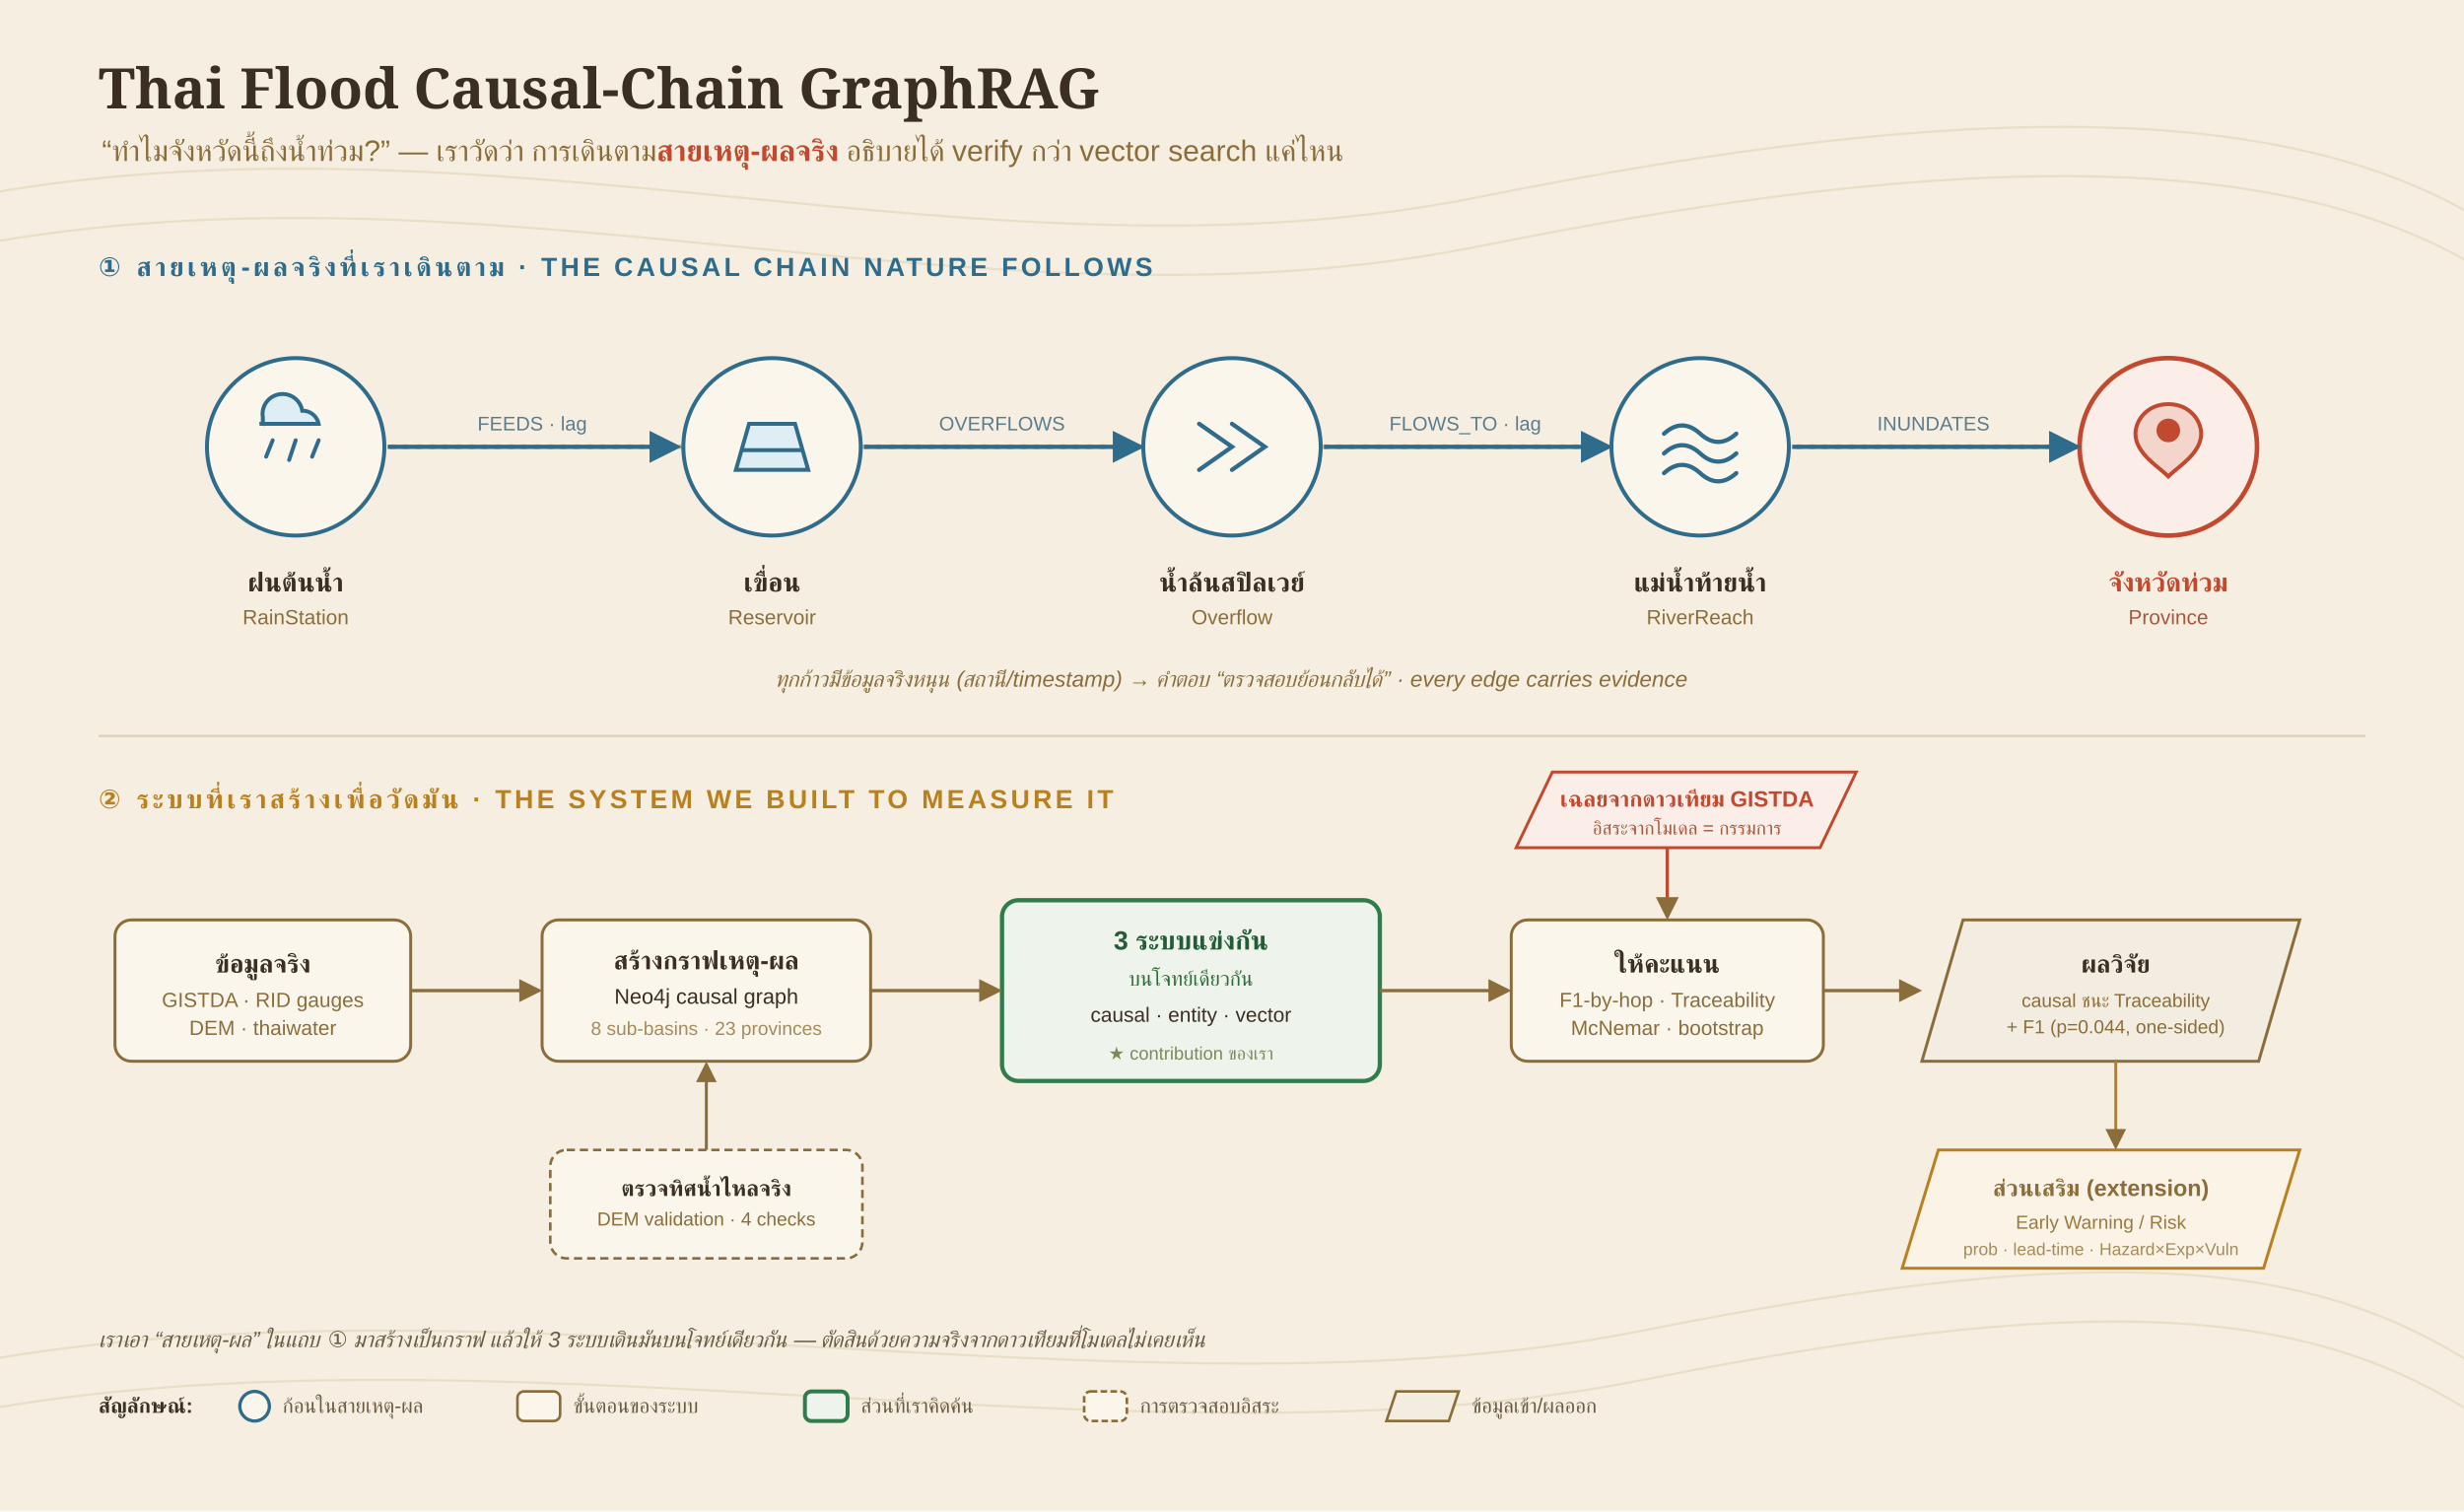
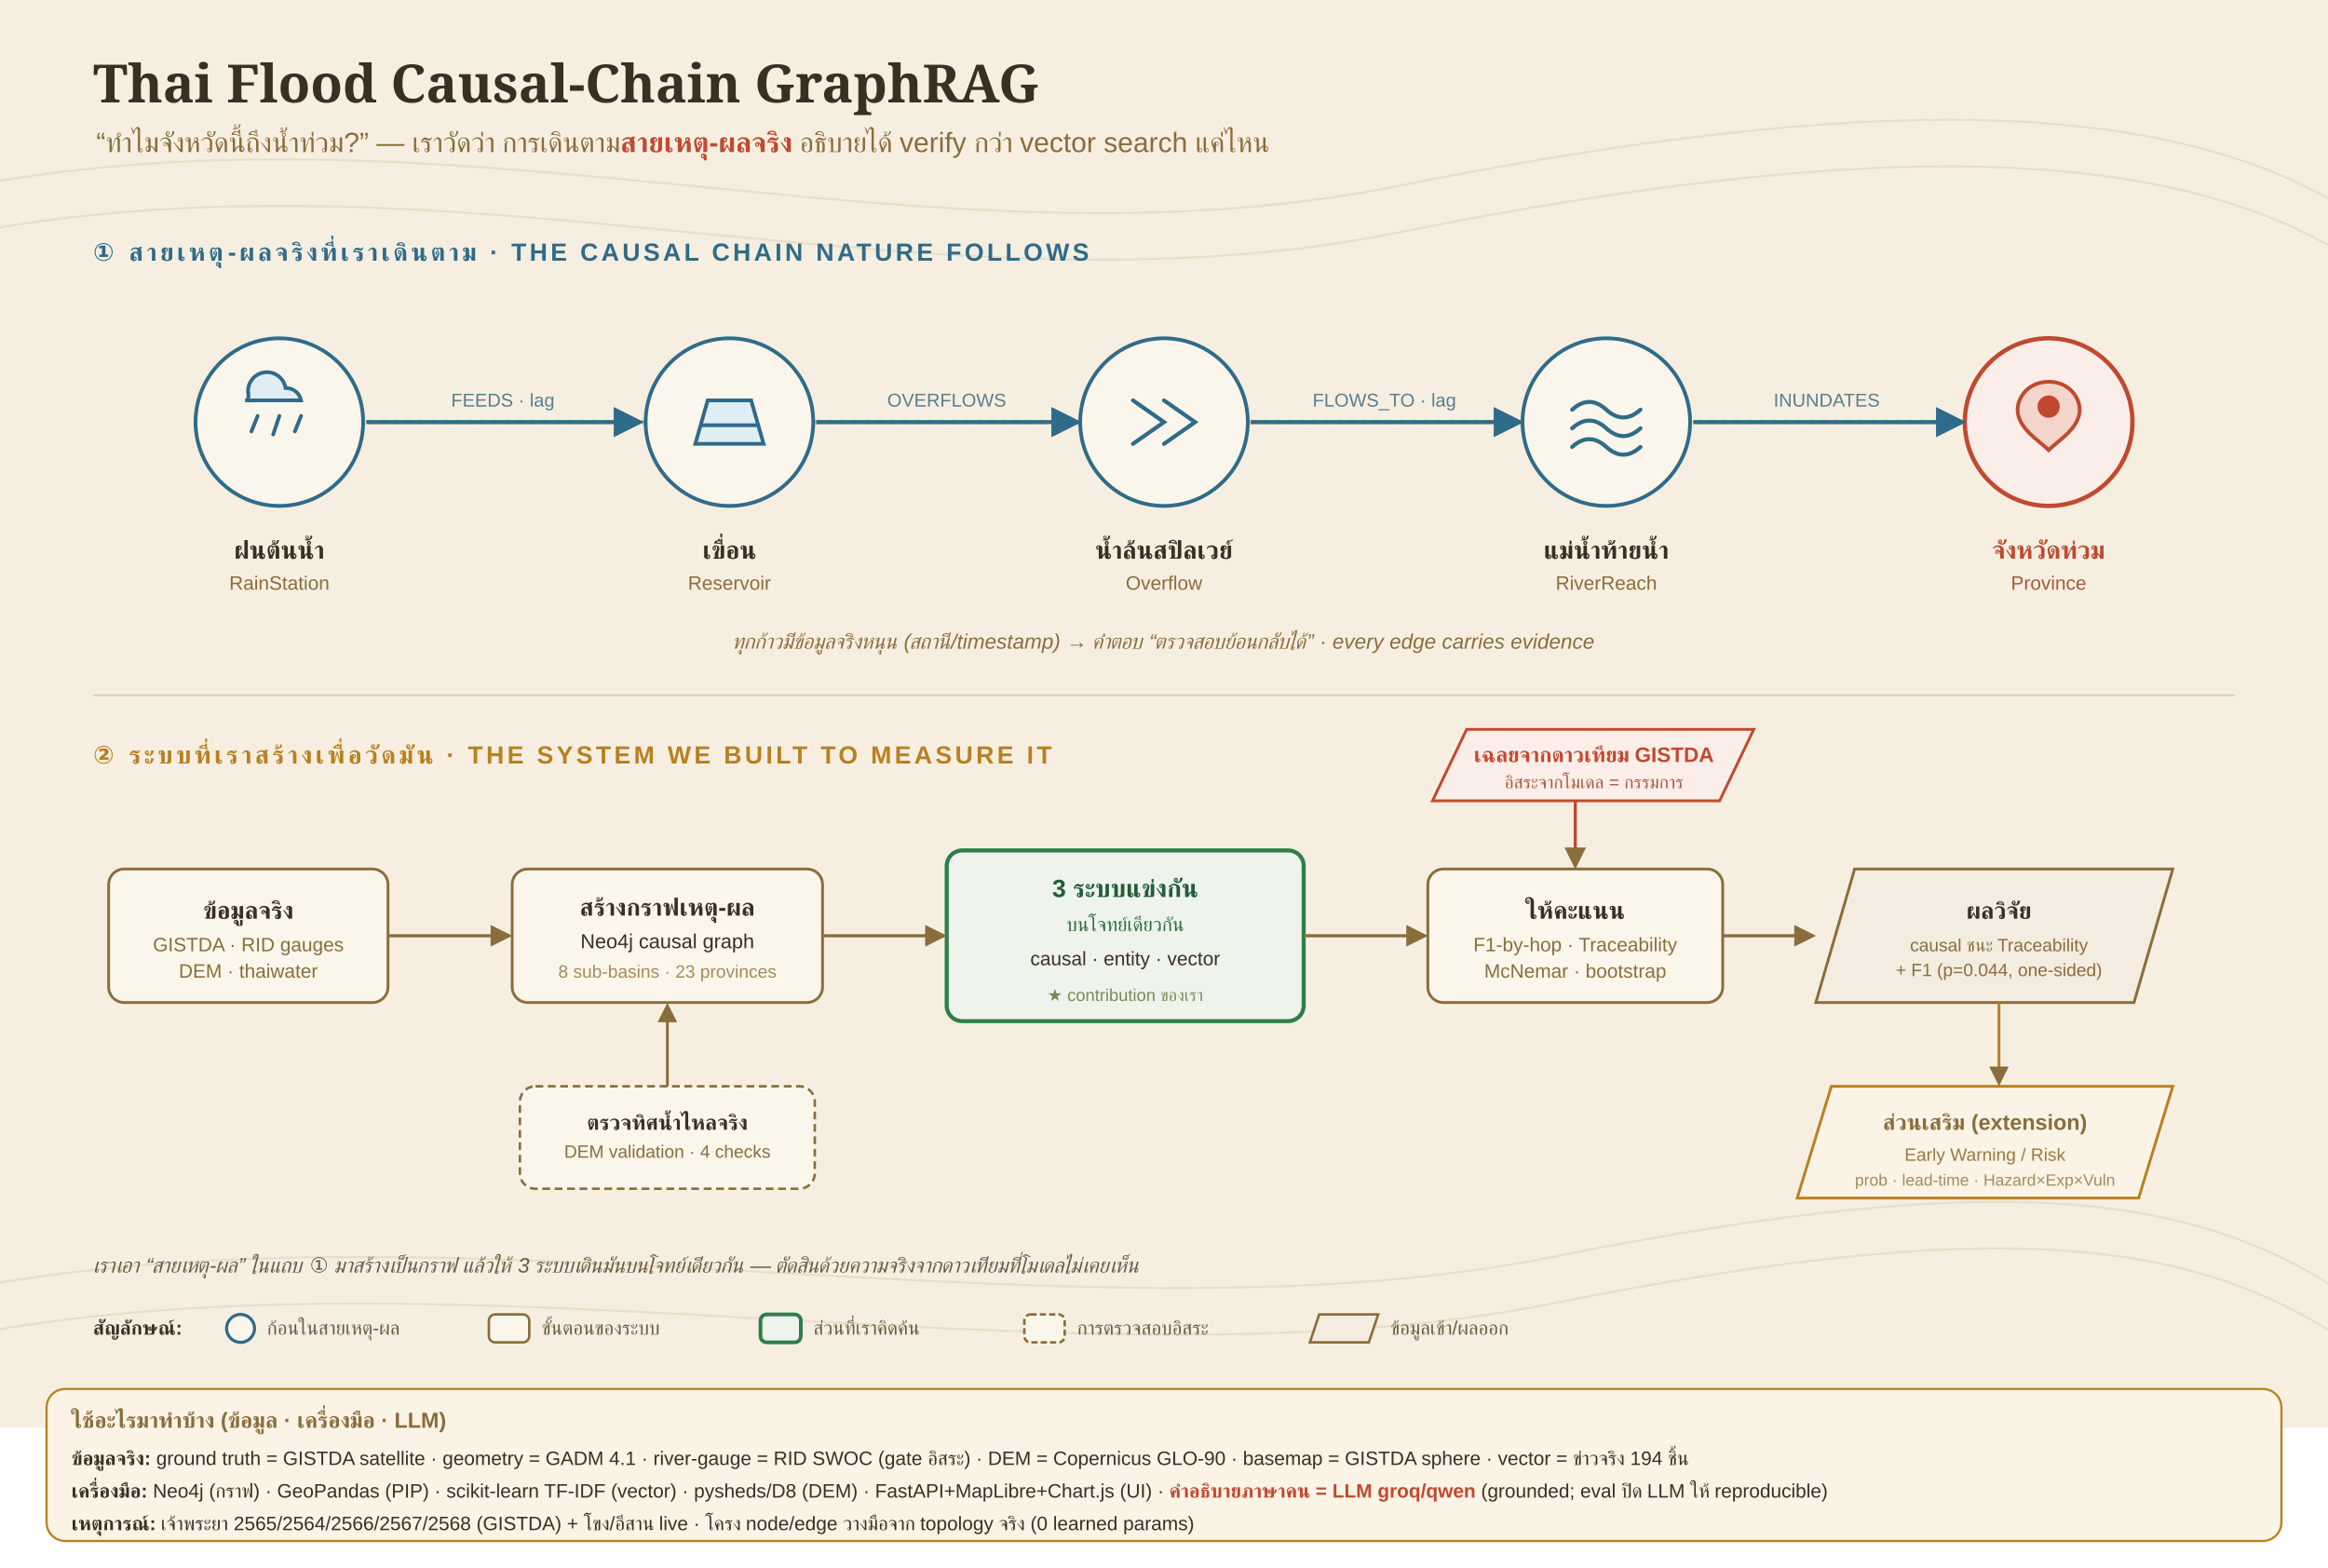
- <svg xmlns="http://www.w3.org/2000/svg" viewBox="0 0 1500 920" font-family="'IBM Plex Sans Thai','Segoe UI',Arial,sans-serif">
+ <svg xmlns="http://www.w3.org/2000/svg" viewBox="0 0 1500 1010" font-family="'IBM Plex Sans Thai','Segoe UI',Arial,sans-serif">
  <defs>
    <marker id="ar" viewBox="0 0 10 10" refX="8.5" refY="5" markerWidth="7" markerHeight="7" orient="auto-start-reverse">
      <path d="M0,0 L10,5 L0,10 z" fill="#8a6d3b" />
    </marker>
    <marker id="arw" viewBox="0 0 10 10" refX="8.5" refY="5" markerWidth="7.5" markerHeight="7.5" orient="auto-start-reverse">
      <path d="M0,0 L10,5 L0,10 z" fill="#2f6b8a" />
    </marker>
    <linearGradient id="sky" x1="0" y1="0" x2="0" y2="1">
      <stop offset="0" stop-color="#f0e6d2" />
      <stop offset="1" stop-color="#f6efe1" />
    </linearGradient>
  </defs>
  <rect x="0" y="0" width="1500" height="920" fill="#f6efe1" />
  <g stroke="#e4d7be" stroke-width="1.4" fill="none" opacity="0.7">
    <path d="M-20,120 C300,60 600,180 900,120 S1400,60 1520,140" />
    <path d="M-20,150 C300,90 600,210 900,150 S1400,90 1520,170" />
    <path d="M-20,860 C300,800 700,900 1000,840 S1420,800 1520,870" />
    <path d="M-20,830 C300,770 700,870 1000,810 S1420,770 1520,840" />
  </g>
  <text x="60" y="66" font-size="34" font-weight="700" fill="#3a2f22" font-family="Georgia,'Trirong',serif">Thai Flood Causal-Chain GraphRAG</text>
  <text x="62" y="98" font-size="18" fill="#8a6d3b">“ทำไมจังหวัดนี้ถึงน้ำท่วม?” — เราวัดว่า การเดินตาม<tspan font-weight="700" fill="#c0492f">สายเหตุ-ผลจริง</tspan> อธิบายได้ verify กว่า vector search แค่ไหน</text>
  <text x="60" y="168" font-size="16" font-weight="700" fill="#2f6b8a" letter-spacing="2">① สายเหตุ-ผลจริงที่เราเดินตาม  ·  THE CAUSAL CHAIN NATURE FOLLOWS</text>
  <line x1="150" y1="272" x2="1350" y2="272" stroke="#cdbfa2" stroke-width="3" stroke-dasharray="2 6" stroke-linecap="round" />
  <g>
    <circle cx="180" cy="272" r="54" fill="#fbf6ec" stroke="#2f6b8a" stroke-width="2.4" />
    <g transform="translate(180,258)" stroke="#2f6b8a" stroke-width="2.4" fill="none" stroke-linecap="round">
      <path d="M-20,-4 a12,12 0 0 1 24,-4 a10,10 0 0 1 10,8 h-36 a8,8 0 0 1 2,0z" fill="#dfeef4" />
      <line x1="-14" y1="10" x2="-18" y2="20" />
      <line x1="0" y1="10" x2="-4" y2="22" />
      <line x1="14" y1="10" x2="10" y2="20" />
    </g>
    <text x="180" y="360" font-size="16" font-weight="700" fill="#3a2f22" text-anchor="middle">ฝนต้นน้ำ</text>
    <text x="180" y="380" font-size="12.5" fill="#8a6d3b" text-anchor="middle">RainStation</text>
  </g>
  <g>
    <circle cx="470" cy="272" r="54" fill="#fbf6ec" stroke="#2f6b8a" stroke-width="2.4" />
    <g transform="translate(470,272)" stroke="#2f6b8a" stroke-width="2.4" fill="none">
      <path d="M-22,14 L-14,-14 L14,-14 L22,14 Z" fill="#dfeef4" />
      <line x1="-18" y1="2" x2="18" y2="2" />
    </g>
    <text x="470" y="360" font-size="16" font-weight="700" fill="#3a2f22" text-anchor="middle">เขื่อน</text>
    <text x="470" y="380" font-size="12.5" fill="#8a6d3b" text-anchor="middle">Reservoir</text>
  </g>
  <g>
    <circle cx="750" cy="272" r="54" fill="#fbf6ec" stroke="#2f6b8a" stroke-width="2.4" />
    <g transform="translate(750,272)" stroke="#2f6b8a" stroke-width="2.6" fill="none" stroke-linecap="round">
      <path d="M-20,-14 L0,0 L-20,14" />
      <path d="M0,-14 L20,0 L0,14" />
    </g>
    <text x="750" y="360" font-size="16" font-weight="700" fill="#3a2f22" text-anchor="middle">น้ำล้นสปิลเวย์</text>
    <text x="750" y="380" font-size="12.5" fill="#8a6d3b" text-anchor="middle">Overflow</text>
  </g>
  <g>
    <circle cx="1035" cy="272" r="54" fill="#fbf6ec" stroke="#2f6b8a" stroke-width="2.4" />
    <g transform="translate(1035,272)" stroke="#2f6b8a" stroke-width="2.6" fill="none" stroke-linecap="round">
      <path d="M-22,-8 q11,-10 22,0 t22,0" />
      <path d="M-22,4 q11,-10 22,0 t22,0" />
      <path d="M-22,16 q11,-10 22,0 t22,0" />
    </g>
    <text x="1035" y="360" font-size="16" font-weight="700" fill="#3a2f22" text-anchor="middle">แม่น้ำท้ายน้ำ</text>
    <text x="1035" y="380" font-size="12.5" fill="#8a6d3b" text-anchor="middle">RiverReach</text>
  </g>
  <g>
    <circle cx="1320" cy="272" r="54" fill="#fbeee9" stroke="#c0492f" stroke-width="2.8" />
    <g transform="translate(1320,264)" stroke="#c0492f" stroke-width="2.4" fill="#f4d5cb">
      <path d="M0,-18 C13,-18 20,-8 20,0 C20,12 6,20 0,26 C-6,20 -20,12 -20,0 C-20,-8 -13,-18 0,-18 Z" />
      <circle cx="0" cy="-2" r="6" fill="#c0492f" />
    </g>
    <text x="1320" y="360" font-size="16" font-weight="700" fill="#c0492f" text-anchor="middle">จังหวัดท่วม</text>
    <text x="1320" y="380" font-size="12.5" fill="#a5583f" text-anchor="middle">Province</text>
  </g>
  <path d="M236,272 L412,272" fill="none" stroke="#2f6b8a" stroke-width="2.6" marker-end="url(#arw)" />
  <text x="324" y="262" font-size="12" fill="#5a7d8c" text-anchor="middle">FEEDS · lag</text>
  <path d="M526,272 L694,272" fill="none" stroke="#2f6b8a" stroke-width="2.6" marker-end="url(#arw)" />
  <text x="610" y="262" font-size="12" fill="#5a7d8c" text-anchor="middle">OVERFLOWS</text>
  <path d="M806,272 L979,272" fill="none" stroke="#2f6b8a" stroke-width="2.6" marker-end="url(#arw)" />
  <text x="892" y="262" font-size="12" fill="#5a7d8c" text-anchor="middle">FLOWS_TO · lag</text>
  <path d="M1091,272 L1264,272" fill="none" stroke="#2f6b8a" stroke-width="2.6" marker-end="url(#arw)" />
  <text x="1177" y="262" font-size="12" fill="#5a7d8c" text-anchor="middle">INUNDATES</text>
  <text x="750" y="418" font-size="13.5" fill="#8a6d3b" text-anchor="middle" font-style="italic">ทุกก้าวมีข้อมูลจริงหนุน (สถานี/timestamp) → คำตอบ “ตรวจสอบย้อนกลับได้”  ·  every edge carries evidence</text>
  <line x1="60" y1="448" x2="1440" y2="448" stroke="#e0d3ba" stroke-width="1.5" />
  <text x="60" y="492" font-size="16" font-weight="700" fill="#b8801f" letter-spacing="2">② ระบบที่เราสร้างเพื่อวัดมัน  ·  THE SYSTEM WE BUILT TO MEASURE IT</text>
  <rect x="70" y="560" width="180" height="86" rx="10" fill="#fbf6ec" stroke="#8a6d3b" stroke-width="1.8" />
  <text x="160" y="592" font-size="15.5" font-weight="700" fill="#3a2f22" text-anchor="middle">ข้อมูลจริง</text>
  <text x="160" y="613" font-size="12.5" fill="#8a6d3b" text-anchor="middle">GISTDA · RID gauges</text>
  <text x="160" y="630" font-size="12.5" fill="#8a6d3b" text-anchor="middle">DEM · thaiwater</text>
  <rect x="330" y="560" width="200" height="86" rx="10" fill="#fbf6ec" stroke="#8a6d3b" stroke-width="1.8" />
  <text x="430" y="590" font-size="15.5" font-weight="700" fill="#3a2f22" text-anchor="middle">สร้างกราฟเหตุ-ผล</text>
  <text x="430" y="611" font-size="13" fill="#3a2f22" text-anchor="middle">Neo4j causal graph</text>
  <text x="430" y="630" font-size="11.5" fill="#a58a5a" text-anchor="middle">8 sub-basins · 23 provinces</text>
  <rect x="610" y="548" width="230" height="110" rx="10" fill="#eef3ec" stroke="#2f7d4a" stroke-width="2.6" />
  <text x="725" y="578" font-size="16" font-weight="700" fill="#245c37" text-anchor="middle">3 ระบบแข่งกัน</text>
  <text x="725" y="600" font-size="12.5" fill="#2f6b3a" text-anchor="middle">บนโจทย์เดียวกัน</text>
  <text x="725" y="622" font-size="12.5" fill="#3a2f22" text-anchor="middle">causal · entity · vector</text>
  <text x="725" y="645" font-size="11" fill="#7a8a5a" text-anchor="middle">★ contribution ของเรา</text>
  <rect x="920" y="560" width="190" height="86" rx="10" fill="#fbf6ec" stroke="#8a6d3b" stroke-width="1.8" />
  <text x="1015" y="592" font-size="15.5" font-weight="700" fill="#3a2f22" text-anchor="middle">ให้คะแนน</text>
  <text x="1015" y="613" font-size="12.5" fill="#8a6d3b" text-anchor="middle">F1-by-hop · Traceability</text>
  <text x="1015" y="630" font-size="12.5" fill="#8a6d3b" text-anchor="middle">McNemar · bootstrap</text>
  <polygon points="1195,560 1400,560 1375,646 1170,646" fill="#f3ece0" stroke="#8a6d3b" stroke-width="1.8" />
  <text x="1288" y="592" font-size="15" font-weight="700" fill="#3a2f22" text-anchor="middle">ผลวิจัย</text>
  <text x="1288" y="613" font-size="11.5" fill="#8a6d3b" text-anchor="middle">causal ชนะ Traceability</text>
  <text x="1288" y="629" font-size="11.5" fill="#8a6d3b" text-anchor="middle">+ F1 (p=0.044, one-sided)</text>
  <path d="M250,603 L328,603" fill="none" stroke="#8a6d3b" stroke-width="2" marker-end="url(#ar)" />
  <path d="M530,603 L608,603" fill="none" stroke="#8a6d3b" stroke-width="2" marker-end="url(#ar)" />
  <path d="M840,603 L918,603" fill="none" stroke="#8a6d3b" stroke-width="2" marker-end="url(#ar)" />
  <path d="M1110,603 L1168,603" fill="none" stroke="#8a6d3b" stroke-width="2" marker-end="url(#ar)" />
  <polygon points="945,470 1130,470 1108,516 923,516" fill="#fbeee9" stroke="#c0492f" stroke-width="1.8" />
  <text x="1027" y="491" font-size="13.5" font-weight="700" fill="#c0492f" text-anchor="middle">เฉลยจากดาวเทียม GISTDA</text>
  <text x="1027" y="508" font-size="11.5" fill="#a5583f" text-anchor="middle">อิสระจากโมเดล = กรรมการ</text>
  <path d="M1015,516 L1015,558" fill="none" stroke="#c0492f" stroke-width="2" marker-end="url(#ar)" />
  <rect x="335" y="700" width="190" height="66" rx="10" fill="#fbf6ec" stroke="#8a6d3b" stroke-width="1.6" stroke-dasharray="5 3" />
  <text x="430" y="728" font-size="13.5" font-weight="700" fill="#3a2f22" text-anchor="middle">ตรวจทิศน้ำไหลจริง</text>
  <text x="430" y="746" font-size="11.5" fill="#8a6d3b" text-anchor="middle">DEM validation · 4 checks</text>
  <path d="M430,700 L430,648" fill="none" stroke="#8a6d3b" stroke-width="1.8" marker-end="url(#ar)" />
  <polygon points="1180,700 1400,700 1378,772 1158,772" fill="#fbf3e6" stroke="#b8801f" stroke-width="1.8" />
  <text x="1279" y="728" font-size="14" font-weight="700" fill="#8a6d3b" text-anchor="middle">ส่วนเสริม (extension)</text>
  <text x="1279" y="748" font-size="11.5" fill="#9a7a3f" text-anchor="middle">Early Warning / Risk</text>
  <text x="1279" y="764" font-size="10.5" fill="#a58a5a" text-anchor="middle">prob · lead-time · Hazard×Exp×Vuln</text>
  <path d="M1288,646 L1288,698" fill="none" stroke="#b8801f" stroke-width="1.8" marker-end="url(#ar)" />
  <text x="60" y="820" font-size="13.5" fill="#6a5a42" font-style="italic">เราเอา “สายเหตุ-ผล” ในแถบ ① มาสร้างเป็นกราฟ แล้วให้ 3 ระบบเดินมันบนโจทย์เดียวกัน — ตัดสินด้วยความจริงจากดาวเทียมที่โมเดลไม่เคยเห็น</text>
  <g transform="translate(60,860)">
    <text x="0" y="0" font-size="12.5" font-weight="700" fill="#3a2f22">สัญลักษณ์:</text>
    <circle cx="95" cy="-4" r="9" fill="#fbf6ec" stroke="#2f6b8a" stroke-width="2" />
    <text x="112" y="0" font-size="12.5" fill="#6a5a42">ก้อนในสายเหตุ-ผล</text>
    <rect x="255" y="-13" width="26" height="18" rx="4" fill="#fbf6ec" stroke="#8a6d3b" stroke-width="1.6" />
    <text x="289" y="0" font-size="12.5" fill="#6a5a42">ขั้นตอนของระบบ</text>
    <rect x="430" y="-13" width="26" height="18" rx="4" fill="#eef3ec" stroke="#2f7d4a" stroke-width="2.4" />
    <text x="464" y="0" font-size="12.5" fill="#6a5a42">ส่วนที่เราคิดค้น</text>
    <rect x="600" y="-13" width="26" height="18" rx="4" fill="#fbf6ec" stroke="#8a6d3b" stroke-width="1.6" stroke-dasharray="4 2" />
    <text x="634" y="0" font-size="12.5" fill="#6a5a42">การตรวจสอบอิสระ</text>
    <polygon points="790,-13 828,-13 822,5 784,5" fill="#f3ece0" stroke="#8a6d3b" stroke-width="1.6" />
    <text x="836" y="0" font-size="12.5" fill="#6a5a42">ข้อมูลเข้า/ผลออก</text>
  </g>
+   <rect x="30" y="895" width="1440" height="98" rx="12" fill="#fbf3e6" stroke="#b8801f" stroke-width="1.4" />
+   <text x="46" y="920" font-size="14" font-weight="700" fill="#8a6d3b">ใช้อะไรมาทำบ้าง (ข้อมูล · เครื่องมือ · LLM)</text>
+   <text x="46" y="944" font-size="12.5" fill="#3a2f22">
+     <tspan font-weight="700">ข้อมูลจริง:</tspan> ground truth = GISTDA satellite · geometry = GADM 4.1 · river-gauge = RID SWOC (gate อิสระ) · DEM = Copernicus GLO-90 · basemap = GISTDA sphere · vector = ข่าวจริง 194 ชิ้น</text>
+   <text x="46" y="965" font-size="12.5" fill="#3a2f22">
+     <tspan font-weight="700">เครื่องมือ:</tspan> Neo4j (กราฟ) · GeoPandas (PIP) · scikit-learn TF-IDF (vector) · pysheds/D8 (DEM) · FastAPI+MapLibre+Chart.js (UI) · <tspan font-weight="700" fill="#c0492f">คำอธิบายภาษาคน = LLM groq/qwen</tspan> (grounded; eval ปิด LLM ให้ reproducible)</text>
+   <text x="46" y="986" font-size="12.5" fill="#3a2f22">
+     <tspan font-weight="700">เหตุการณ์:</tspan> เจ้าพระยา 2565/2564/2566/2567/2568 (GISTDA) + โขง/อีสาน live · โครง node/edge วางมือจาก topology จริง (0 learned params)</text>
</svg>
